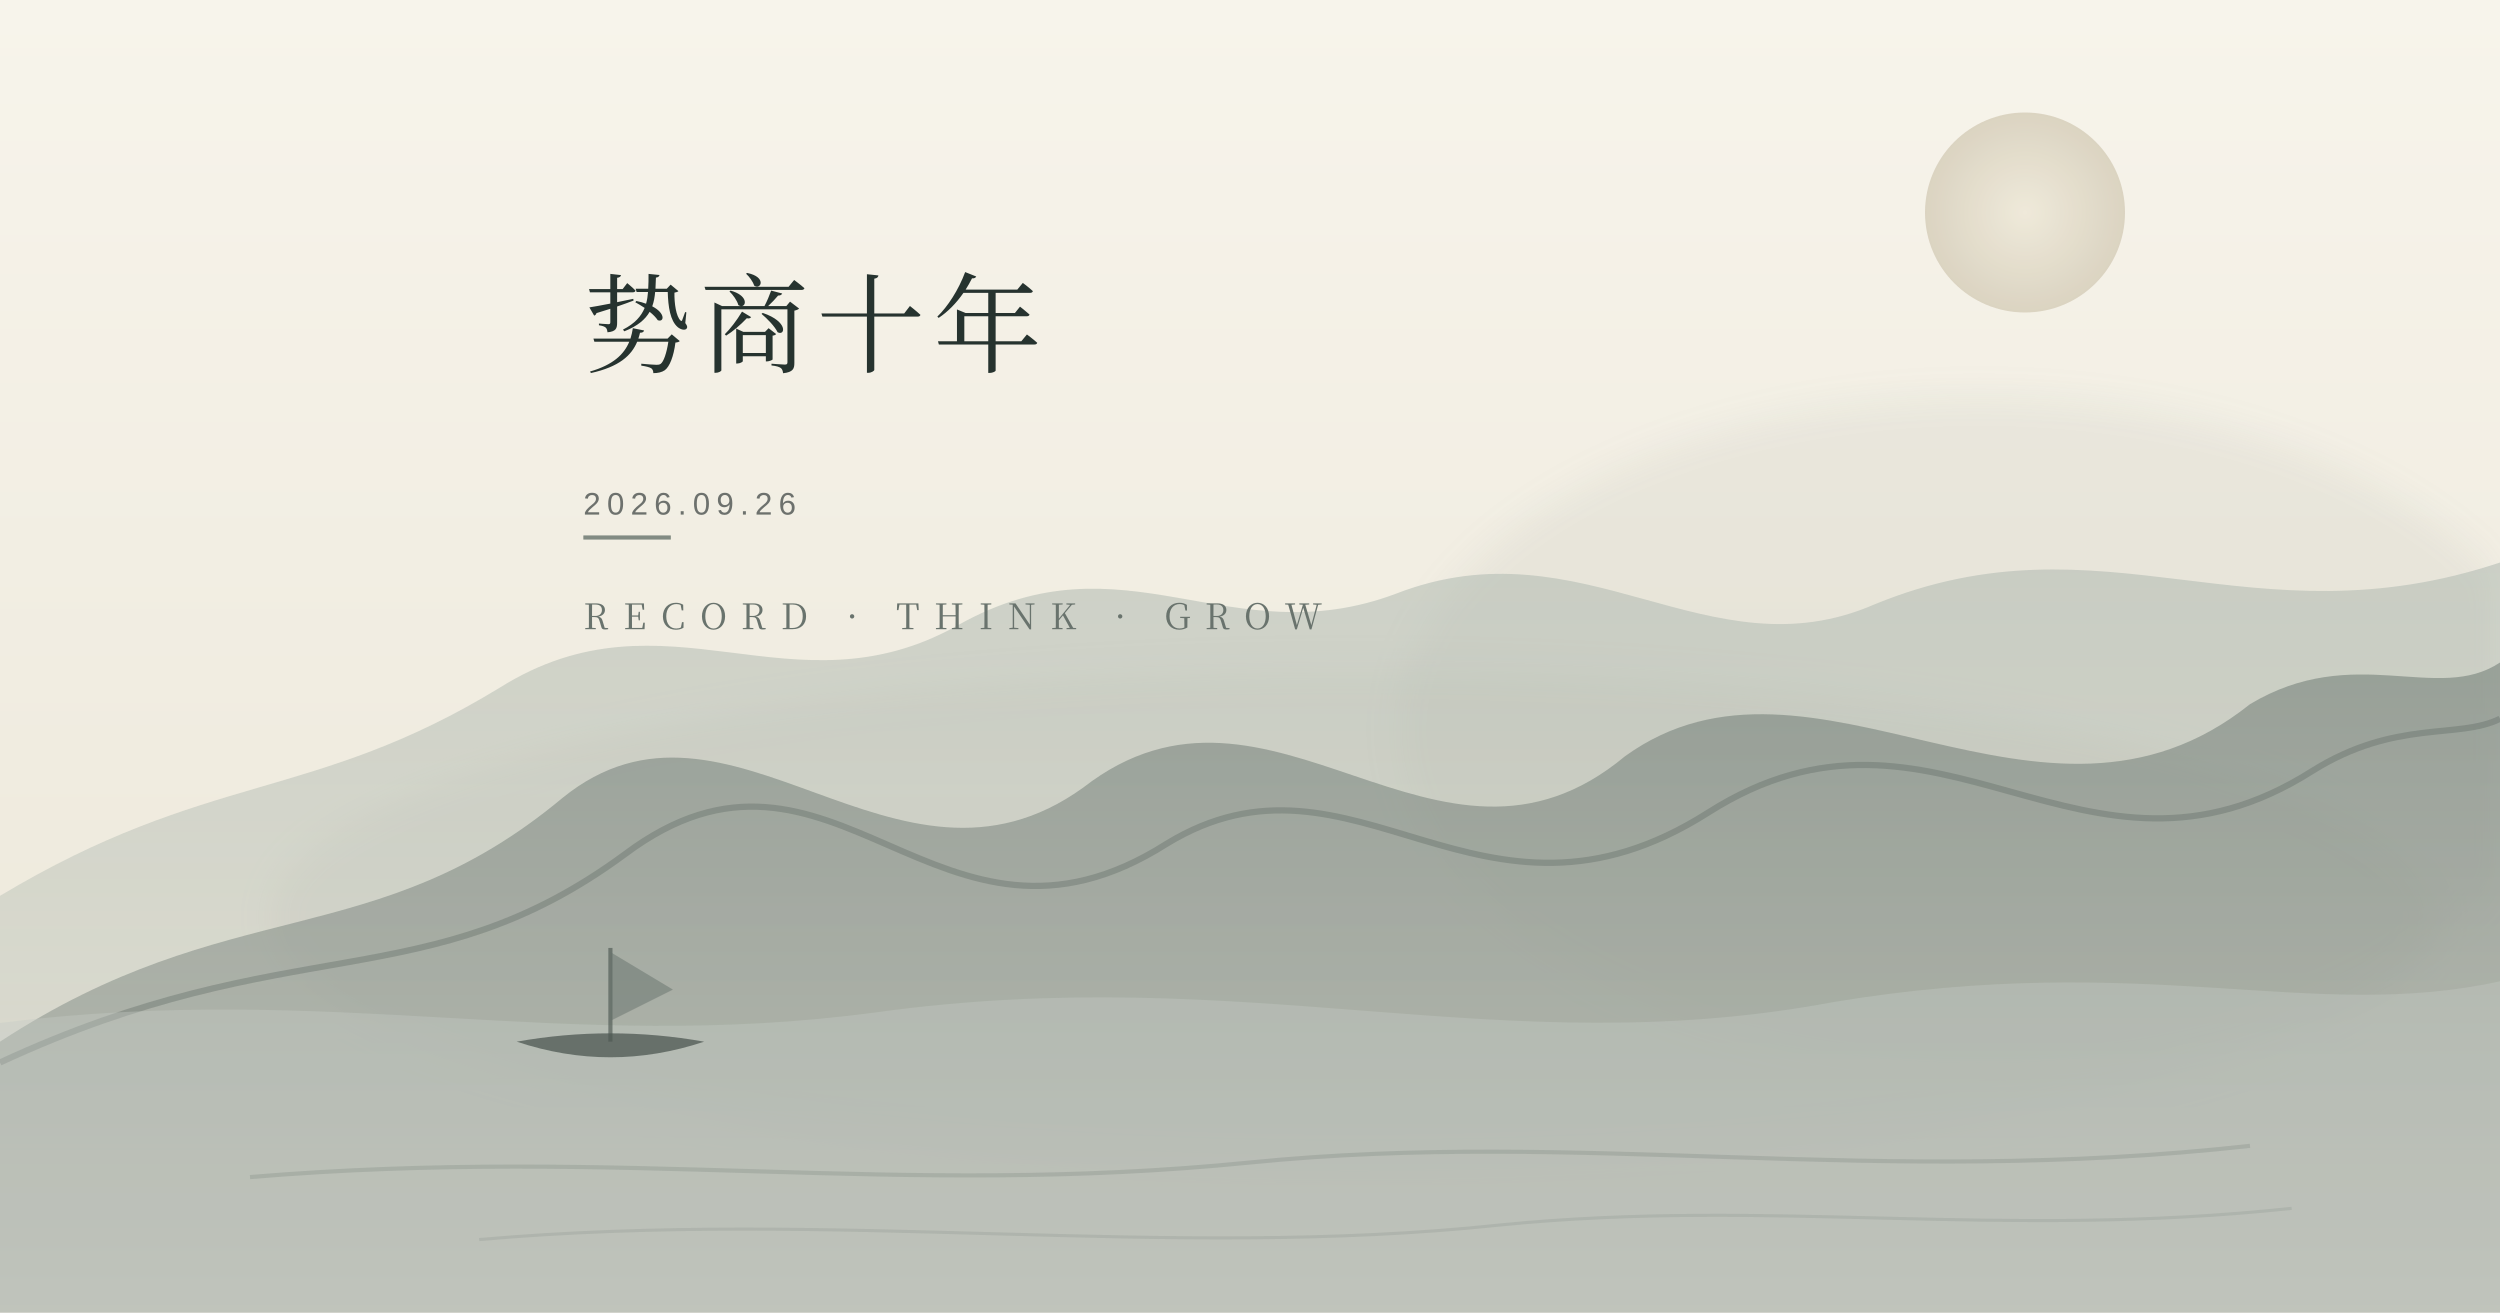
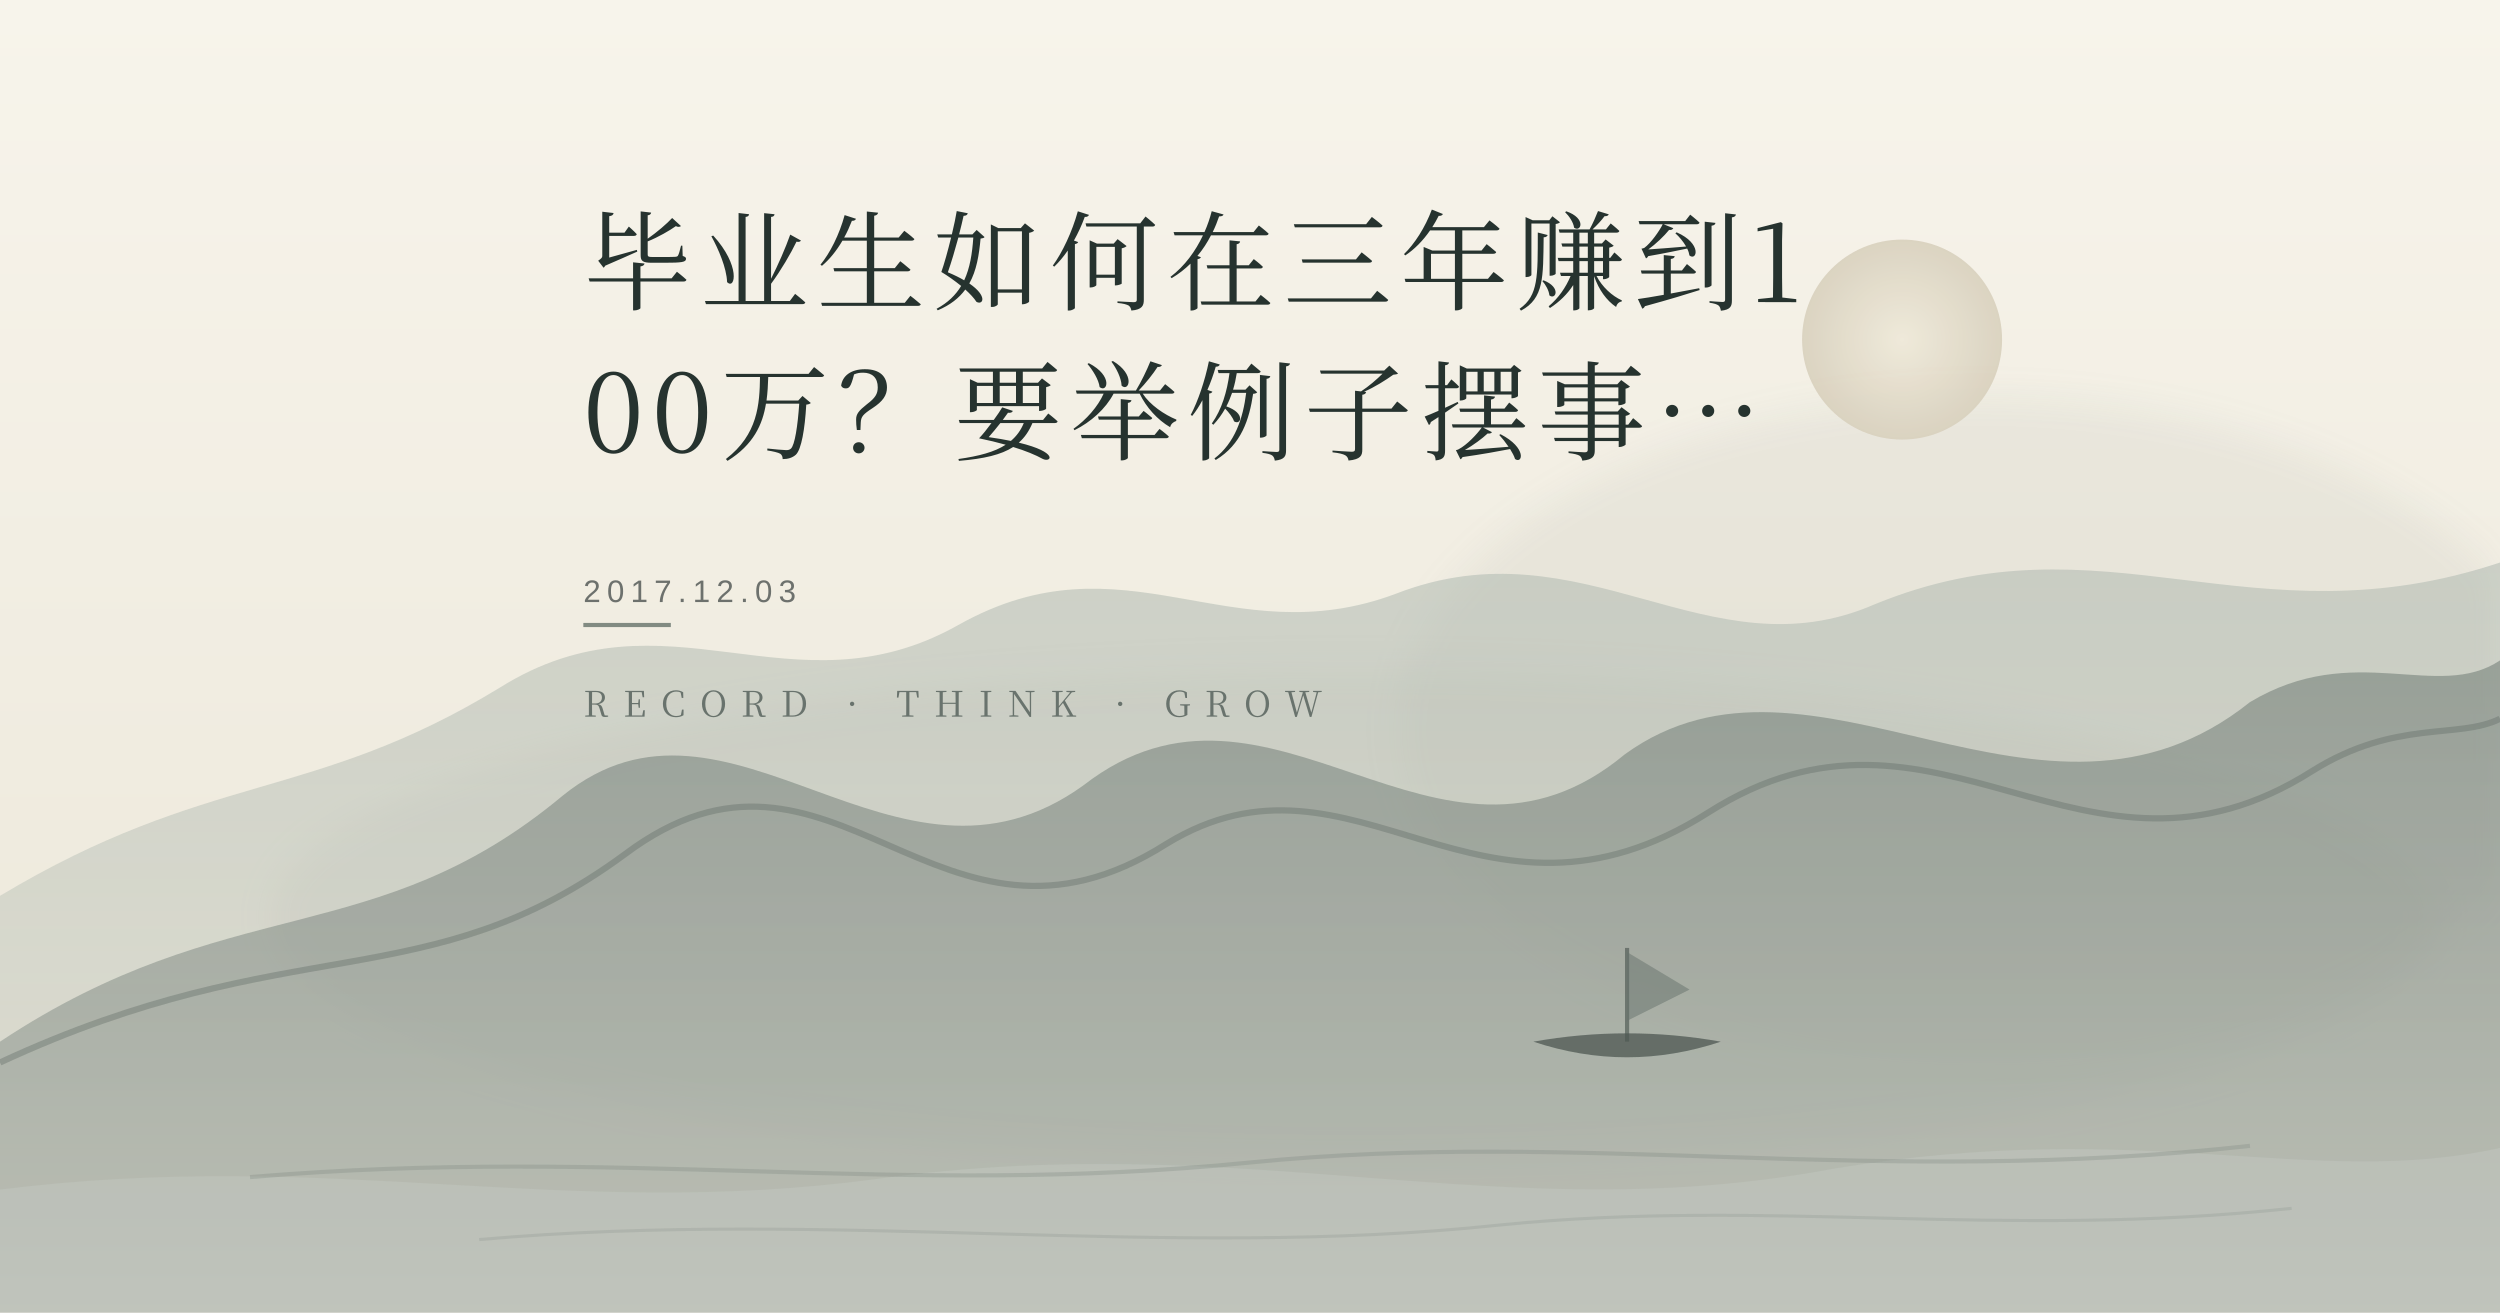
<svg xmlns="http://www.w3.org/2000/svg" width="1200" height="630" viewBox="0 0 1200 630">
  <defs>
    <linearGradient id="paper" x1="0" y1="0" x2="0" y2="1">
      <stop offset="0%" stop-color="#f7f4eb" />
      <stop offset="100%" stop-color="#ebe6d8" />
    </linearGradient>
    <linearGradient id="farMountain" x1="0" y1="0" x2="0" y2="1">
      <stop offset="0%" stop-color="#aeb8b0" />
      <stop offset="100%" stop-color="#d8d8cc" />
    </linearGradient>
    <linearGradient id="nearMountain" x1="0" y1="0" x2="0" y2="1">
      <stop offset="0%" stop-color="#69756f" />
      <stop offset="100%" stop-color="#9ba39b" />
    </linearGradient>
    <filter id="inkBlur">
      <feGaussianBlur stdDeviation="8" />
    </filter>
    <radialGradient id="moon">
      <stop offset="0%" stop-color="#eee8d8" />
      <stop offset="100%" stop-color="#d8d0bd" />
    </radialGradient>
    <style>

      .title {

        font-family:
          "Noto Serif CJK SC",
          "Source Han Serif SC",
          "Songti SC",
          "STSong",
          serif;

        font-size:
          52px;

        font-weight:
          500;

        letter-spacing:
          4px;

        fill:
          #26332f;
      }


      .subtitle {

        font-family:
          "Noto Serif CJK SC",
          "Source Han Serif SC",
          "Songti SC",
          "STSong",
          serif;

        font-size:
          17px;

        letter-spacing:
          7px;

        fill:
          #69736d;
      }


      .date {

        font-family:
          "Helvetica Neue",
          Arial,
          sans-serif;

        font-size:
          15px;

        letter-spacing:
          3px;

        fill:
          #6d716d;
      }

    </style>
  </defs>
  <rect x="0" y="0" width="1200" height="630" fill="url(#paper)" />
  <ellipse cx="650" cy="440" rx="520" ry="120" fill="#89958c" opacity="0.12" filter="url(#inkBlur)" />
  <ellipse cx="950" cy="350" rx="280" ry="160" fill="#738078" opacity="0.08" filter="url(#inkBlur)" />
-   <circle cx="972" cy="102" r="48" fill="url(#moon)" opacity="0.9" />
+   <circle cx="913" cy="163" r="48" fill="url(#moon)" opacity="0.9" />
  <path d="       M0 430        C100 370         150 385         240 330        C320 280         380 345         460 300        C540 255         590 315         670 285        C760 250         820 325         900 290        C1010 245         1080 310         1200 270        L1200 630       L0 630       Z     " fill="url(#farMountain)" opacity="0.55" />
-   <path d="       M0 500        C110 428         180 458         270 383        C350 318         430 443         520 378        C610 308         690 438         780 363        C870 298         980 418         1080 338        C1130 308         1170 338         1200 318        L1200 630       L0 630       Z     " fill="url(#nearMountain)" opacity="0.52" />
+   <path d="       M0 500        C110 427         180 457         270 382        C350 317         430 442         520 377        C610 307         690 437         780 362        C870 297         980 417         1080 337        C1130 307         1170 337         1200 317        L1200 630       L0 630       Z     " fill="url(#nearMountain)" opacity="0.52" />
  <path d="       M0 510        C140 445         205 480         300 410        C400 335         450 475         560 405        C650 350         710 460         820 390        C930 320         1000 440         1110 370        C1150 345         1180 355         1200 345     " fill="none" stroke="#59645e" stroke-width="3" opacity="0.35" />
-   <path d="       M0 491        C160 471         270 506         420 486        C600 461         720 511         880 481        C1030 456         1110 491         1200 471        L1200 630       L0 630       Z     " fill="#c4cbc4" opacity="0.38" />
+   <path d="       M0 571        C160 551         270 586         420 566        C600 541         720 591         880 561        C1030 536         1110 571         1200 551        L1200 630       L0 630       Z     " fill="#c4cbc4" opacity="0.38" />
  <path d="       M120 565        C300 550         430 575         600 558        C760 542         900 570         1080 550     " fill="none" stroke="#77827b" stroke-width="2" opacity="0.28" />
  <path d="       M230 595        C400 580         560 605         720 588        C850 575         960 595         1100 580     " fill="none" stroke="#77827b" stroke-width="1.5" opacity="0.20" />
-   <text x="280" y="175" class="title">势商十年</text>
-   <rect x="280" y="257" width="42" height="2" fill="#52615a" opacity="0.7" />
-   <text x="280" y="302" class="subtitle">RECORD · THINK · GROW</text>
-   <text x="280" y="247" class="date">2026.09.26</text>
-   <path d="       M248 500        Q293 492         338 500        Q293 515         248 500        Z     " fill="#4d5752" opacity="0.75" />
-   <line x1="293" y1="500" x2="293" y2="455" stroke="#4d5752" stroke-width="2" opacity="0.65" />
-   <path d="       M293 457       L293 490       L323 475       Z     " fill="#66716b" opacity="0.5" />
+   <text x="280" y="145" class="title">毕业生如何在三年赚到1</text>
+   <text x="280" y="217" class="title">00万？要举例子摆事…</text>
+   <rect x="280" y="299" width="42" height="2" fill="#52615a" opacity="0.7" />
+   <text x="280" y="344" class="subtitle">RECORD · THINK · GROW</text>
+   <text x="280" y="289" class="date">2017.12.03</text>
+   <path d="       M736 500        Q781 492         826 500        Q781 515         736 500        Z     " fill="#4d5752" opacity="0.75" />
+   <line x1="781" y1="500" x2="781" y2="455" stroke="#4d5752" stroke-width="2" opacity="0.65" />
+   <path d="       M781 457       L781 490       L811 475       Z     " fill="#66716b" opacity="0.5" />
</svg>
